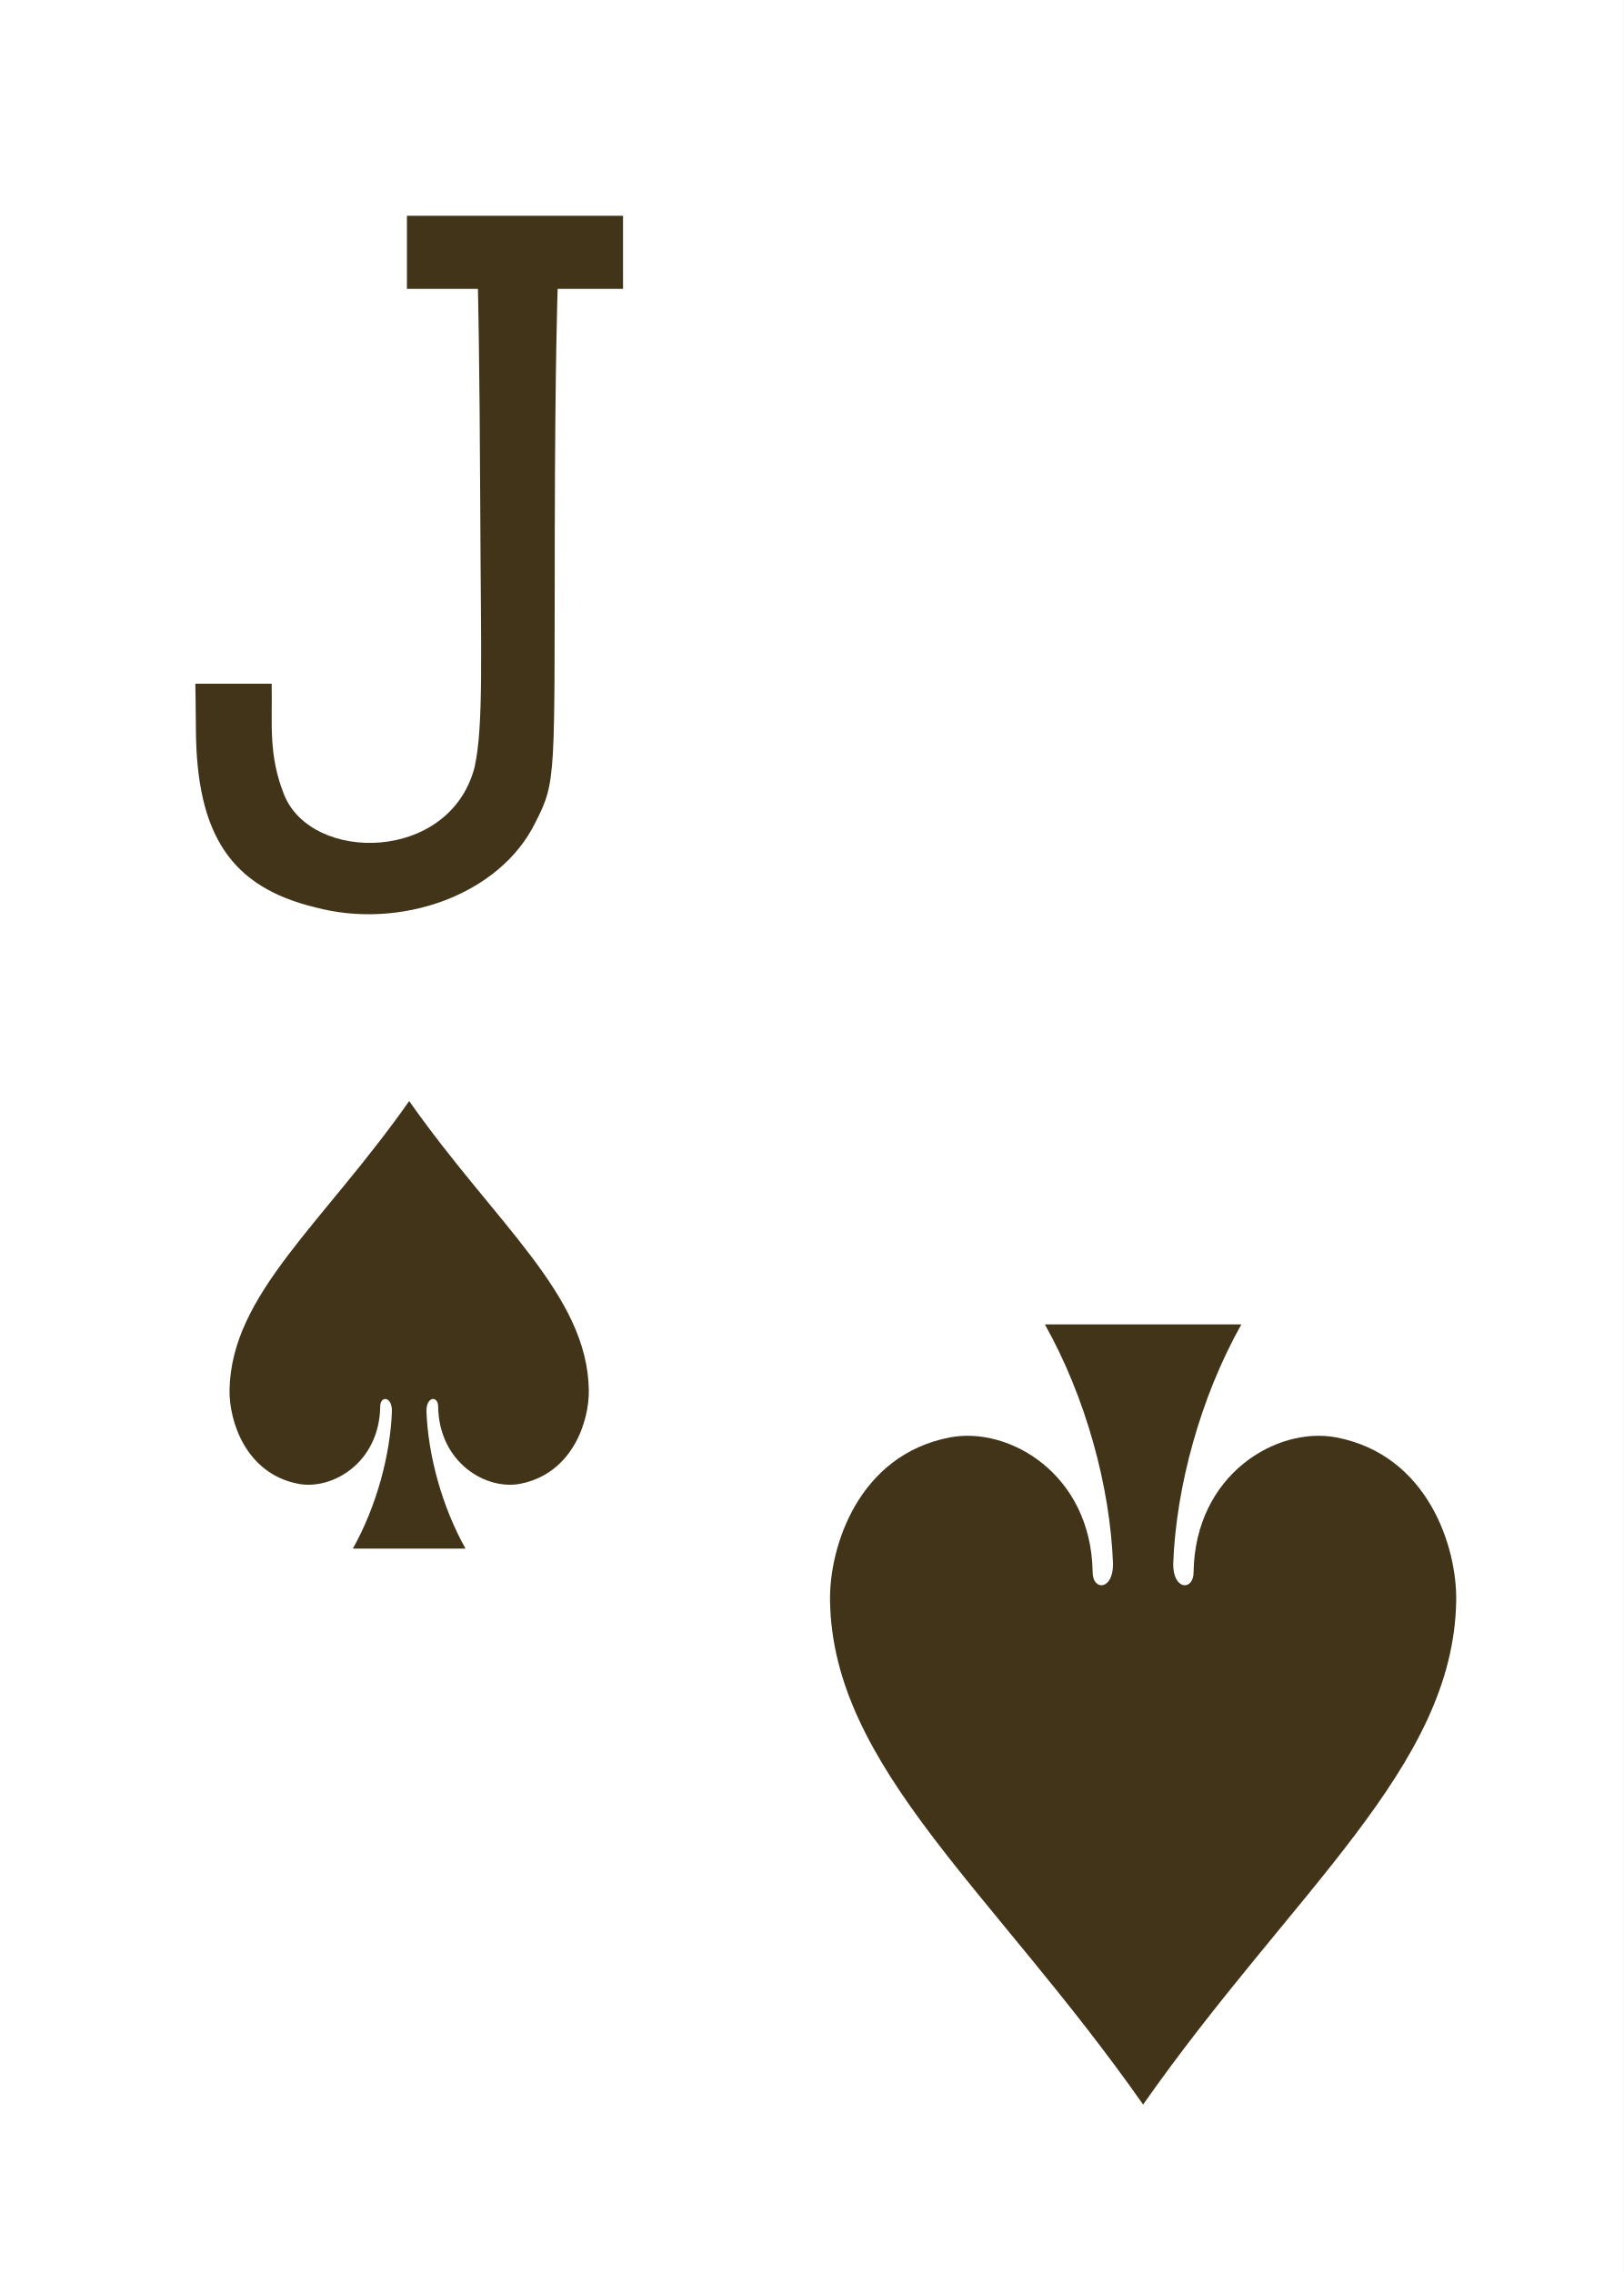
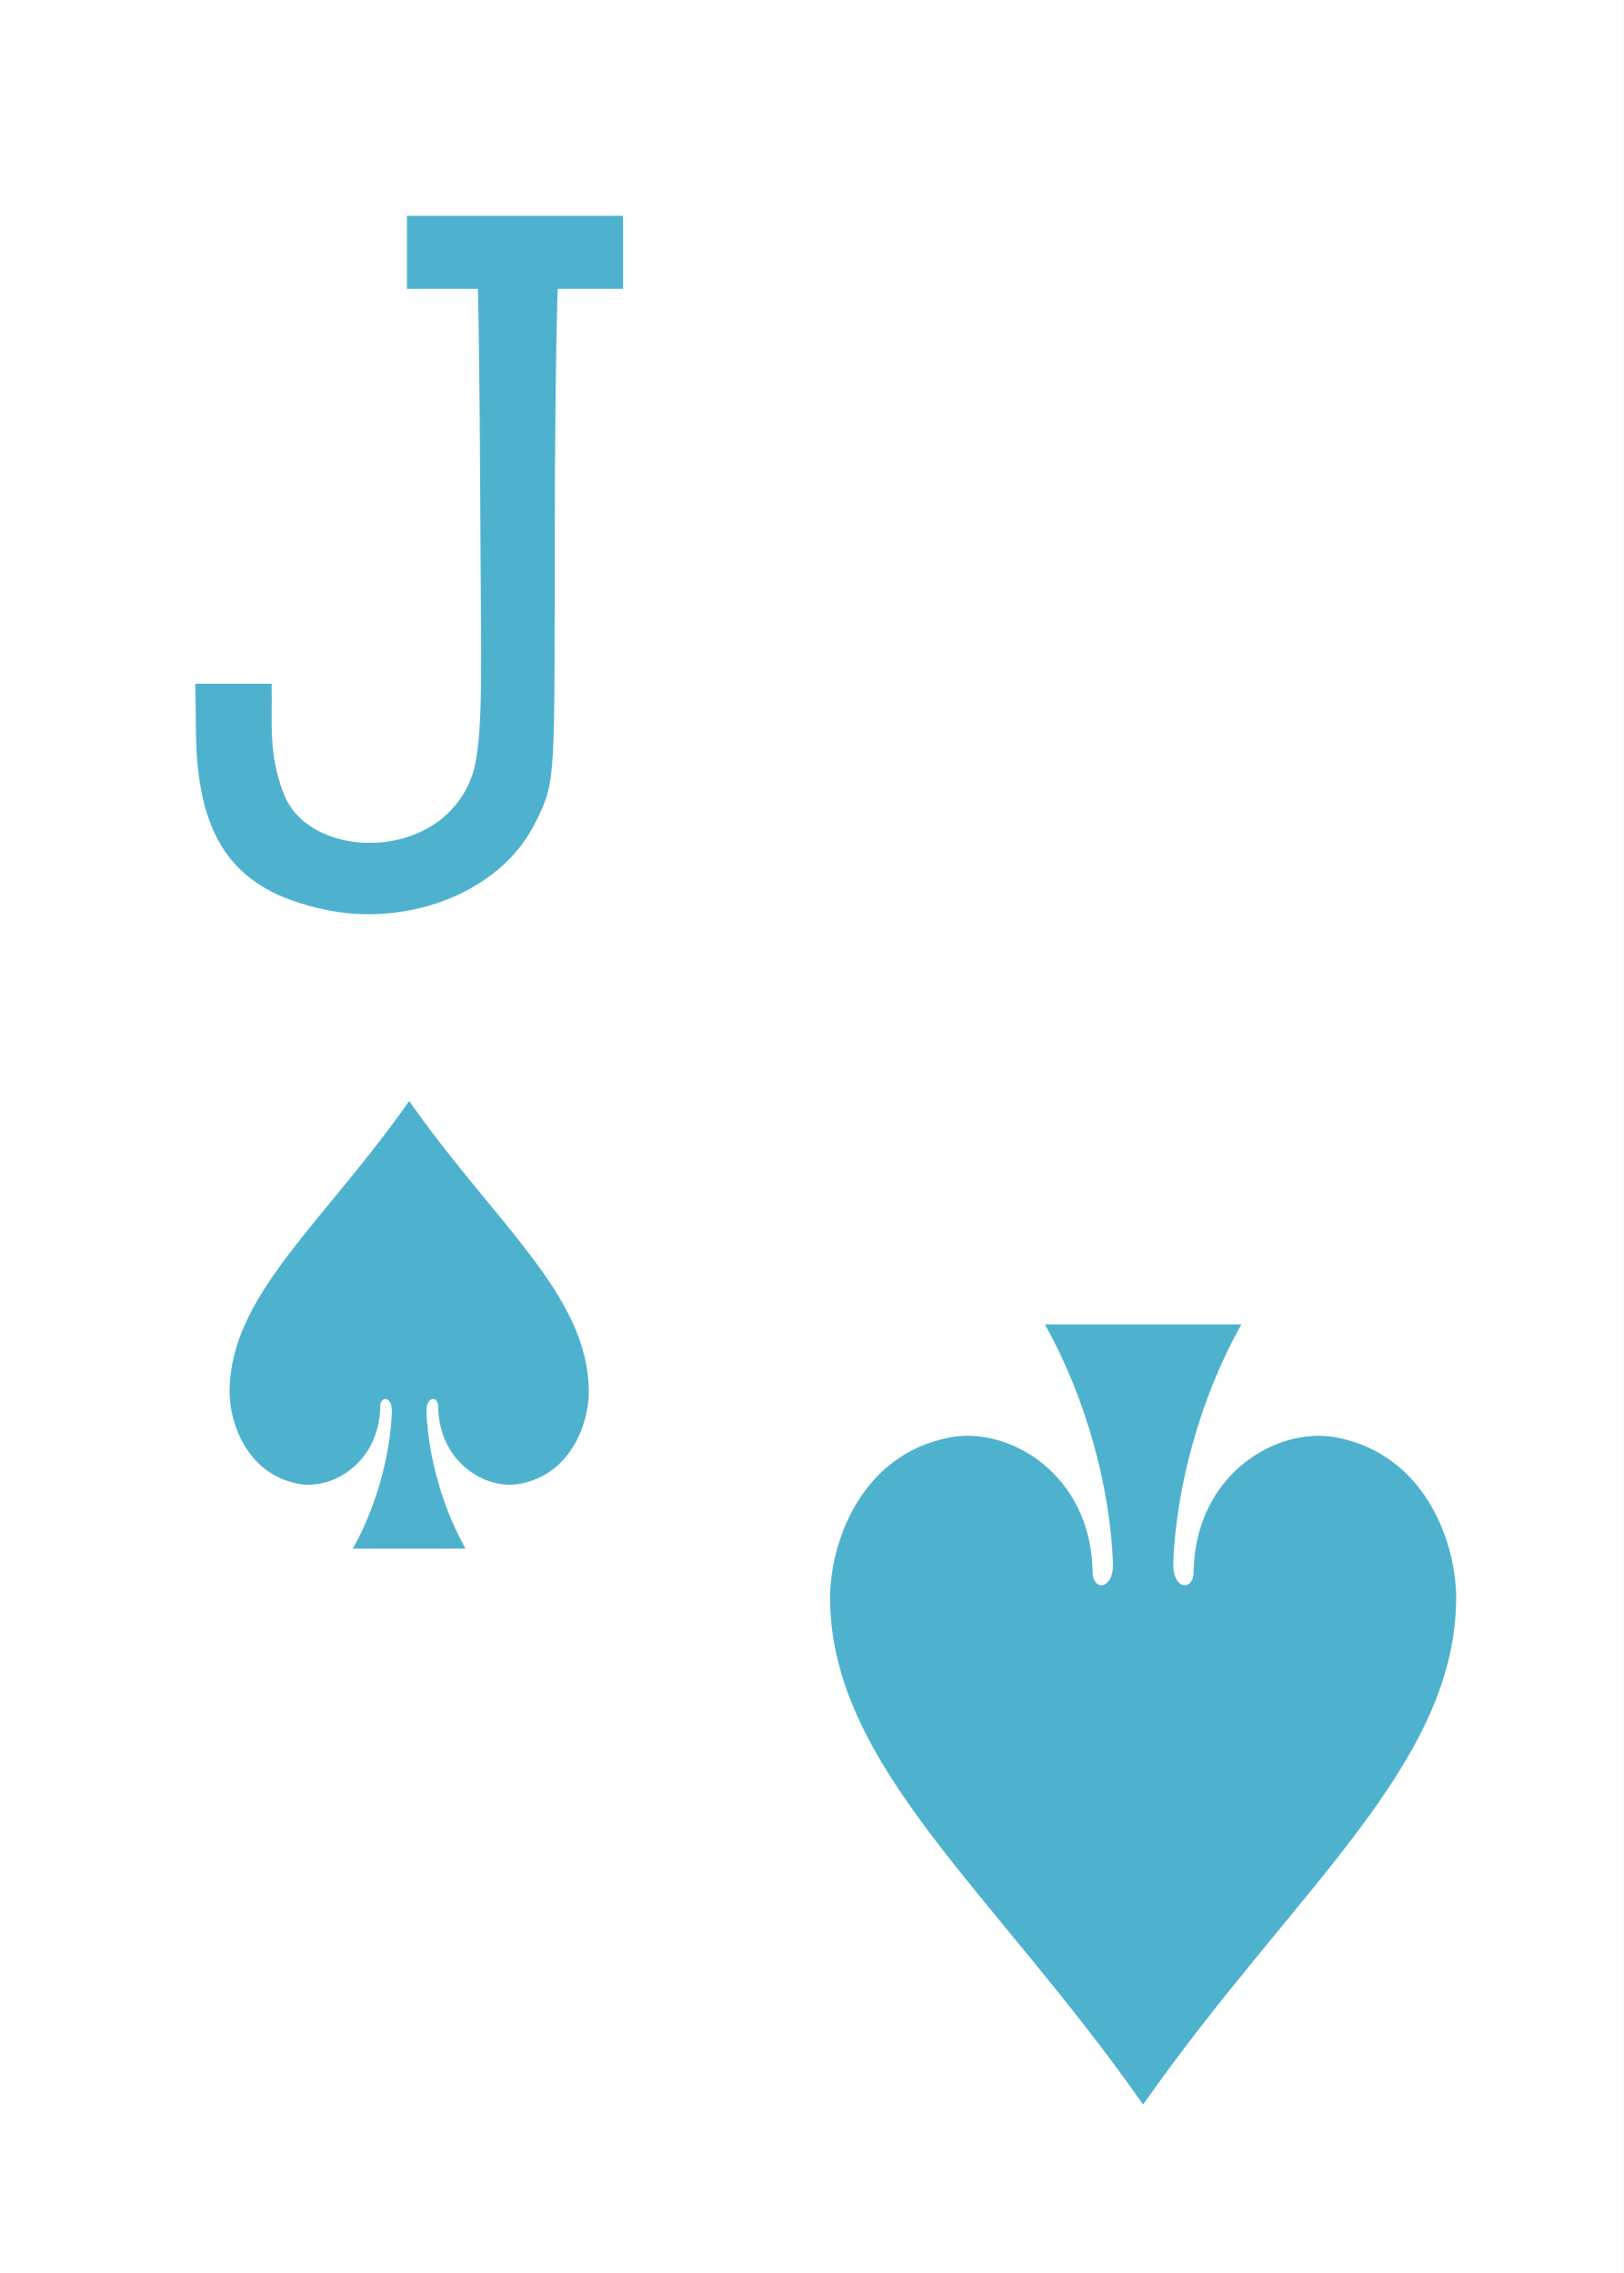
<svg xmlns="http://www.w3.org/2000/svg" width="250" height="350" viewBox="0 0 250 350" fill="none">
-   <g clip-path="url(#clip0_81_4018)">
+   <g clip-path="url(#clip0_104_5327)">
    <rect width="250" height="350" fill="white" />
-     <path d="M62.652 33.223V44.481H73.585C73.585 44.481 73.85 55.334 73.945 78.354C74.03 100.708 74.486 111.795 73.061 118.163C69.231 132.835 47.968 132.916 43.745 122.367C41.289 116.23 41.943 111.458 41.83 105.279H30.075C30.075 105.279 30.144 108.39 30.161 112.196C30.23 128.696 35.691 136.587 48.476 139.698C61.622 143.248 76.993 137.833 82.457 126.6C85.713 120.199 85.34 119.759 85.419 81.051C85.468 55.227 85.86 44.481 85.86 44.481H95.925V33.223H62.652Z" fill="#413419" />
-     <path d="M63 169.538C49.752 188.43 35.578 199.302 35.342 214.041C35.263 218.814 37.844 226.926 45.926 228.479C51.17 229.482 58.39 225.237 58.541 216.615C58.518 214.898 60.358 214.943 60.341 217.295C60.094 224.096 57.941 232.015 54.323 238.461C60.108 238.461 65.892 238.461 71.677 238.461C68.059 232.015 65.906 224.096 65.659 217.295C65.641 214.943 67.482 214.898 67.459 216.615C67.61 225.237 74.83 229.482 80.074 228.479C88.156 226.926 90.737 218.814 90.658 214.041C90.422 199.302 76.248 188.43 63 169.538Z" fill="#413419" />
-     <path d="M176 324.062C199.089 291.135 223.793 272.187 224.204 246.499C224.341 238.18 219.844 224.042 205.757 221.336C196.618 219.588 184.035 226.986 183.772 242.014C183.812 245.005 180.604 244.928 180.634 240.828C181.064 228.974 184.817 215.173 191.123 203.938C181.041 203.938 170.959 203.938 160.877 203.938C167.184 215.173 170.936 228.974 171.366 240.828C171.396 244.928 168.188 245.005 168.228 242.014C167.966 226.986 155.382 219.588 146.243 221.336C132.156 224.042 127.659 238.18 127.796 246.499C128.207 272.187 152.911 291.135 176 324.062Z" fill="#413419" />
+     <path d="M62.652 33.223V44.481H73.585C73.585 44.481 73.85 55.334 73.945 78.354C74.03 100.708 74.486 111.795 73.061 118.163C69.231 132.835 47.968 132.916 43.745 122.367C41.289 116.23 41.943 111.458 41.83 105.279H30.075C30.075 105.279 30.144 108.39 30.161 112.196C30.23 128.696 35.691 136.587 48.476 139.698C61.622 143.248 76.993 137.833 82.457 126.6C85.713 120.199 85.34 119.759 85.419 81.051C85.468 55.227 85.86 44.481 85.86 44.481H95.925V33.223H62.652Z" fill="#4EB2CE" />
+     <path d="M63 169.538C49.752 188.43 35.578 199.302 35.342 214.041C35.263 218.814 37.844 226.926 45.926 228.479C51.17 229.482 58.39 225.237 58.541 216.615C58.518 214.898 60.358 214.943 60.341 217.295C60.094 224.096 57.941 232.015 54.323 238.461C60.108 238.461 65.892 238.461 71.677 238.461C68.059 232.015 65.906 224.096 65.659 217.295C65.641 214.943 67.482 214.898 67.459 216.615C67.61 225.237 74.83 229.482 80.074 228.479C88.156 226.926 90.737 218.814 90.658 214.041C90.422 199.302 76.248 188.43 63 169.538Z" fill="#4EB2CE" />
+     <path d="M176 324.062C199.089 291.135 223.793 272.187 224.204 246.499C224.341 238.18 219.844 224.042 205.757 221.336C196.618 219.588 184.035 226.986 183.772 242.014C183.812 245.005 180.604 244.928 180.634 240.828C181.064 228.974 184.817 215.173 191.123 203.938C181.041 203.938 170.959 203.938 160.877 203.938C167.184 215.173 170.936 228.974 171.366 240.828C171.396 244.928 168.188 245.005 168.228 242.014C167.966 226.986 155.382 219.588 146.243 221.336C132.156 224.042 127.659 238.18 127.796 246.499C128.207 272.187 152.911 291.135 176 324.062Z" fill="#4EB2CE" />
  </g>
  <defs>
-     <clipPath id="clip0_81_4018">
+     <clipPath id="clip0_104_5327">
      <rect width="250" height="350" fill="white" />
    </clipPath>
  </defs>
</svg>
